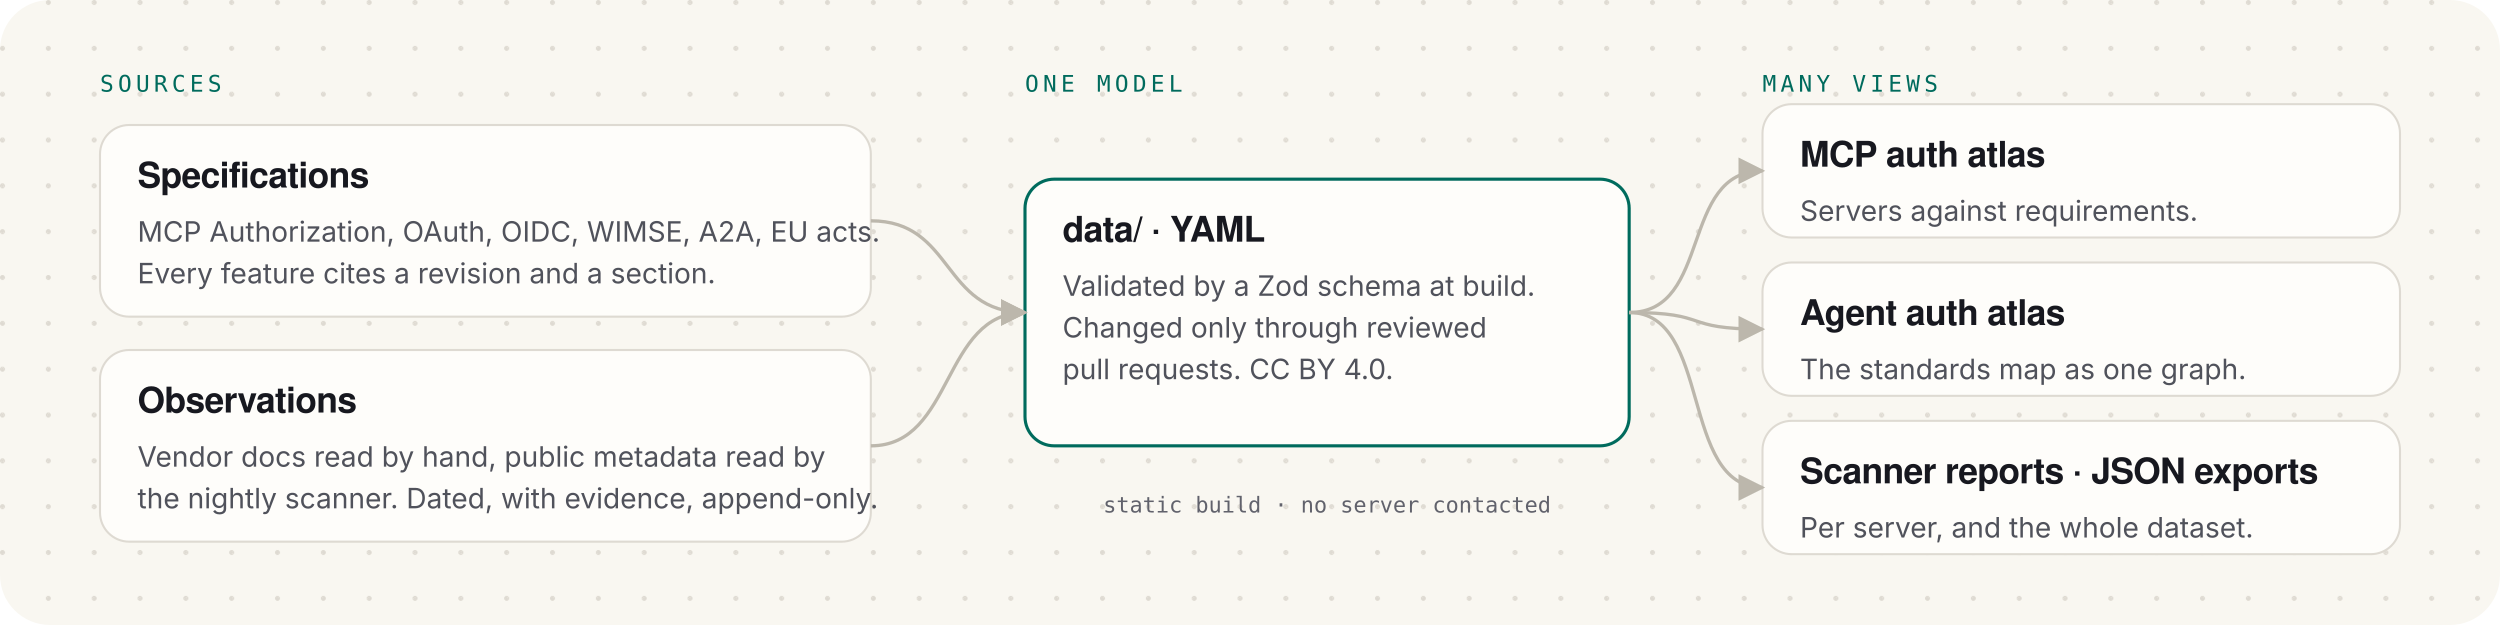
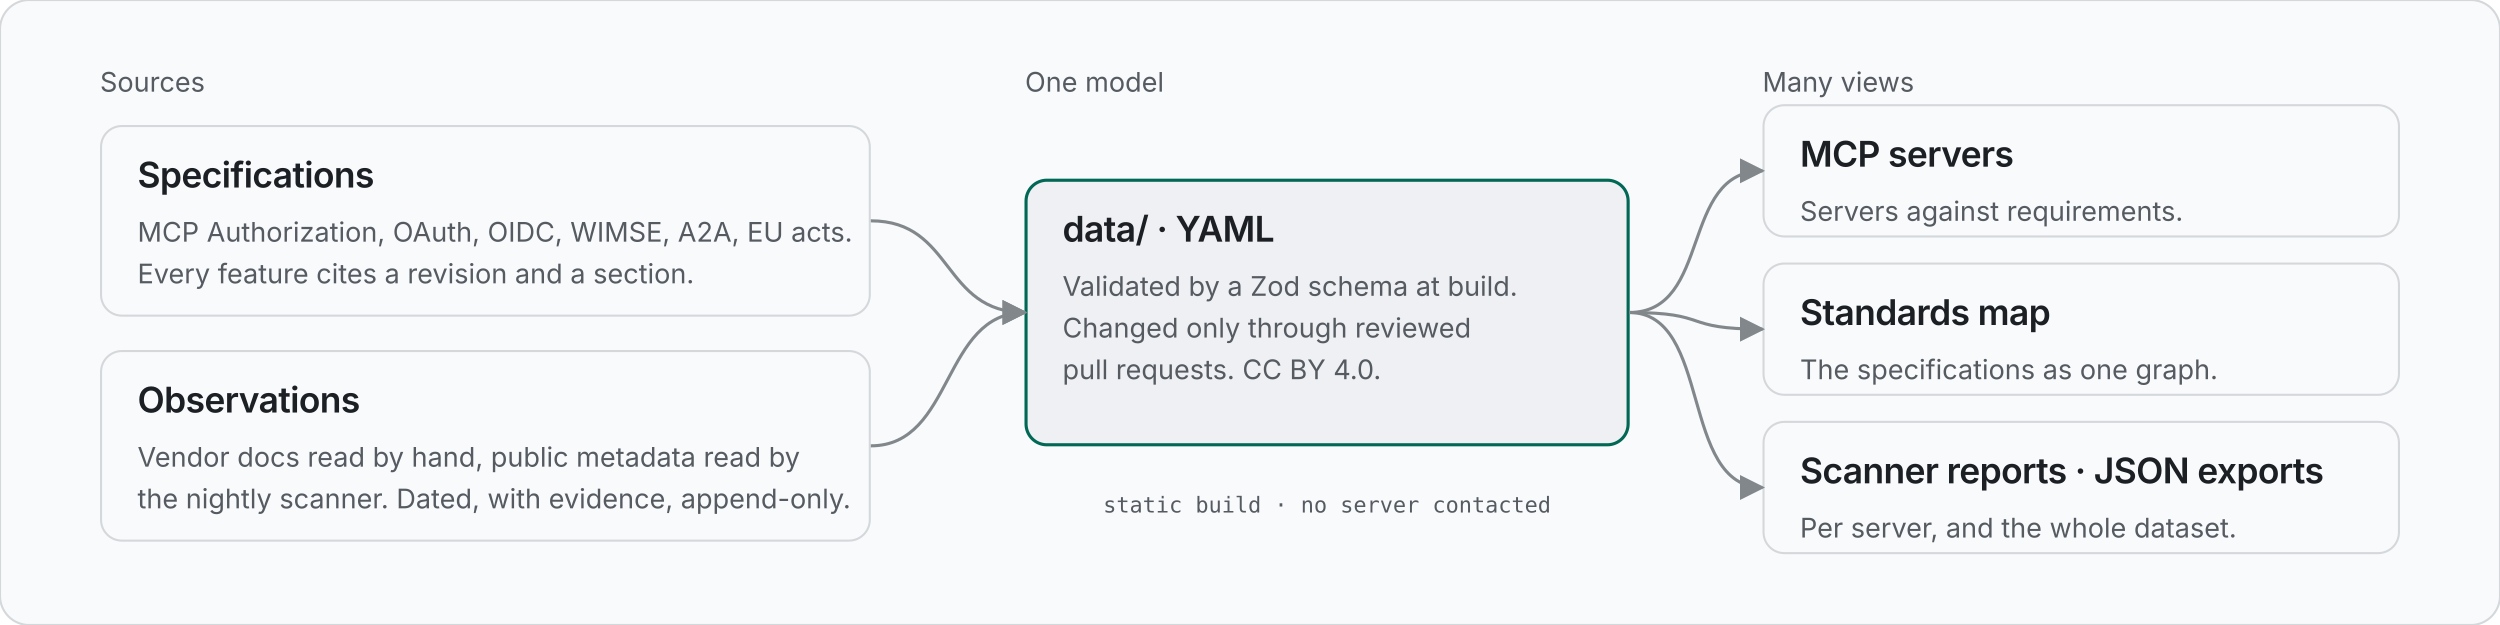
<svg xmlns="http://www.w3.org/2000/svg" width="1200" height="300" viewBox="0 0 1200 300" role="img" aria-labelledby="t2 d2">
  <defs>
    <marker id="arr" viewBox="0 0 10 10" refX="9" refY="5" markerWidth="8" markerHeight="8" orient="auto-start-reverse">
-       <path d="M0 0L10 5L0 10z" fill="#bcb7ac" />
+       <path d="M0 0L10 5L0 10z" fill="#82878c" />
    </marker>
-     <pattern id="dots2" width="22" height="22" patternUnits="userSpaceOnUse">
-       <circle cx="1.2" cy="1.2" r="1.2" fill="#dedad2" />
-     </pattern>
  </defs>
-   <rect width="1200" height="300" rx="24" fill="#f9f7f1" />
-   <rect width="1200" height="300" rx="24" fill="url(#dots2)" />
-   <g font-family="'Geist Mono', ui-monospace, 'SF Mono', Menlo, Consolas, monospace" font-size="11" letter-spacing="2" fill="#006b5d">
-     <text x="48" y="44">SOURCES</text>
-     <text x="492" y="44">ONE MODEL</text>
-     <text x="846" y="44">MANY VIEWS</text>
+   <rect width="1200" height="300" rx="14" fill="#f9fafc" stroke="#d4d8db" />
+   <g font-family="Geist, Inter, 'SF Pro Text', 'Segoe UI', Helvetica, Arial, sans-serif" font-size="13" fill="#565b62">
+     <text x="48" y="44">Sources</text>
+     <text x="492" y="44">One model</text>
+     <text x="846" y="44">Many views</text>
  </g>
-   <rect x="48" y="60" width="370" height="92" rx="14" fill="#fefdfa" stroke="#dedad2" stroke-width="1" />
-   <text x="66" y="90" font-family="'Bricolage Grotesque', 'Avenir Next', 'Segoe UI', Helvetica, Arial, sans-serif" font-weight="700" font-size="17" letter-spacing="-0.3" fill="#17181f">Specifications</text>
-   <text x="66" y="116" font-family="Geist, Inter, 'SF Pro Text', 'Segoe UI', Helvetica, Arial, sans-serif" font-size="13.5" fill="#50525b">MCP Authorization, OAuth, OIDC, WIMSE, A2A, EU acts.</text>
-   <text x="66" y="136" font-family="Geist, Inter, 'SF Pro Text', 'Segoe UI', Helvetica, Arial, sans-serif" font-size="13.5" fill="#50525b">Every feature cites a revision and a section.</text>
-   <rect x="48" y="168" width="370" height="92" rx="14" fill="#fefdfa" stroke="#dedad2" stroke-width="1" />
-   <text x="66" y="198" font-family="'Bricolage Grotesque', 'Avenir Next', 'Segoe UI', Helvetica, Arial, sans-serif" font-weight="700" font-size="17" letter-spacing="-0.3" fill="#17181f">Observations</text>
-   <text x="66" y="224" font-family="Geist, Inter, 'SF Pro Text', 'Segoe UI', Helvetica, Arial, sans-serif" font-size="13.5" fill="#50525b">Vendor docs read by hand, public metadata read by</text>
-   <text x="66" y="244" font-family="Geist, Inter, 'SF Pro Text', 'Segoe UI', Helvetica, Arial, sans-serif" font-size="13.5" fill="#50525b">the nightly scanner. Dated, with evidence, append-only.</text>
-   <rect x="492" y="86" width="290" height="128" rx="14" fill="#fefdfa" stroke="#006b5d" stroke-width="1.5" />
-   <text x="510" y="116" font-family="'Bricolage Grotesque', 'Avenir Next', 'Segoe UI', Helvetica, Arial, sans-serif" font-weight="700" font-size="17" letter-spacing="-0.3" fill="#17181f">data/ · YAML</text>
-   <text x="510" y="142" font-family="Geist, Inter, 'SF Pro Text', 'Segoe UI', Helvetica, Arial, sans-serif" font-size="13.5" fill="#50525b">Validated by a Zod schema at build.</text>
-   <text x="510" y="162" font-family="Geist, Inter, 'SF Pro Text', 'Segoe UI', Helvetica, Arial, sans-serif" font-size="13.5" fill="#50525b">Changed only through reviewed</text>
-   <text x="510" y="182" font-family="Geist, Inter, 'SF Pro Text', 'Segoe UI', Helvetica, Arial, sans-serif" font-size="13.5" fill="#50525b">pull requests. CC BY 4.0.</text>
-   <rect x="846" y="50" width="306" height="64" rx="14" fill="#fefdfa" stroke="#dedad2" stroke-width="1" />
-   <text x="864" y="80" font-family="'Bricolage Grotesque', 'Avenir Next', 'Segoe UI', Helvetica, Arial, sans-serif" font-weight="700" font-size="17" letter-spacing="-0.3" fill="#17181f">MCP auth atlas</text>
-   <text x="864" y="106" font-family="Geist, Inter, 'SF Pro Text', 'Segoe UI', Helvetica, Arial, sans-serif" font-size="13.5" fill="#50525b">Servers against requirements.</text>
-   <rect x="846" y="126" width="306" height="64" rx="14" fill="#fefdfa" stroke="#dedad2" stroke-width="1" />
-   <text x="864" y="156" font-family="'Bricolage Grotesque', 'Avenir Next', 'Segoe UI', Helvetica, Arial, sans-serif" font-weight="700" font-size="17" letter-spacing="-0.3" fill="#17181f">Agent auth atlas</text>
-   <text x="864" y="182" font-family="Geist, Inter, 'SF Pro Text', 'Segoe UI', Helvetica, Arial, sans-serif" font-size="13.5" fill="#50525b">The standards map as one graph.</text>
-   <rect x="846" y="202" width="306" height="64" rx="14" fill="#fefdfa" stroke="#dedad2" stroke-width="1" />
-   <text x="864" y="232" font-family="'Bricolage Grotesque', 'Avenir Next', 'Segoe UI', Helvetica, Arial, sans-serif" font-weight="700" font-size="17" letter-spacing="-0.3" fill="#17181f">Scanner reports · JSON exports</text>
-   <text x="864" y="258" font-family="Geist, Inter, 'SF Pro Text', 'Segoe UI', Helvetica, Arial, sans-serif" font-size="13.5" fill="#50525b">Per server, and the whole dataset.</text>
-   <path d="M418 106 C 458 106, 452 150, 492 150" fill="none" stroke="#bcb7ac" stroke-width="1.6" marker-end="url(#arr)" />
-   <path d="M418 214 C 458 214, 452 150, 492 150" fill="none" stroke="#bcb7ac" stroke-width="1.6" marker-end="url(#arr)" />
-   <path d="M782 150 C 822 150, 806 82, 846 82" fill="none" stroke="#bcb7ac" stroke-width="1.6" marker-end="url(#arr)" />
-   <path d="M782 150 C 822 150, 806 158, 846 158" fill="none" stroke="#bcb7ac" stroke-width="1.6" marker-end="url(#arr)" />
-   <path d="M782 150 C 822 150, 806 234, 846 234" fill="none" stroke="#bcb7ac" stroke-width="1.6" marker-end="url(#arr)" />
-   <text x="637" y="246" text-anchor="middle" font-family="'Geist Mono', ui-monospace, 'SF Mono', Menlo, Consolas, monospace" font-size="10.5" fill="#61626c">static build · no server contacted</text>
+   <rect x="48.5" y="60.5" width="369" height="91" rx="10" fill="#f9fafc" stroke="#d4d8db" stroke-width="1" />
+   <text x="66" y="90" font-family="Geist, Inter, 'SF Pro Text', 'Segoe UI', Helvetica, Arial, sans-serif" font-weight="600" font-size="17" letter-spacing="-0.3" fill="#1c2024">Specifications</text>
+   <text x="66" y="116" font-family="Geist, Inter, 'SF Pro Text', 'Segoe UI', Helvetica, Arial, sans-serif" font-size="13" fill="#565b62">MCP Authorization, OAuth, OIDC, WIMSE, A2A, EU acts.</text>
+   <text x="66" y="136" font-family="Geist, Inter, 'SF Pro Text', 'Segoe UI', Helvetica, Arial, sans-serif" font-size="13" fill="#565b62">Every feature cites a revision and a section.</text>
+   <rect x="48.5" y="168.5" width="369" height="91" rx="10" fill="#f9fafc" stroke="#d4d8db" stroke-width="1" />
+   <text x="66" y="198" font-family="Geist, Inter, 'SF Pro Text', 'Segoe UI', Helvetica, Arial, sans-serif" font-weight="600" font-size="17" letter-spacing="-0.3" fill="#1c2024">Observations</text>
+   <text x="66" y="224" font-family="Geist, Inter, 'SF Pro Text', 'Segoe UI', Helvetica, Arial, sans-serif" font-size="13" fill="#565b62">Vendor docs read by hand, public metadata read by</text>
+   <text x="66" y="244" font-family="Geist, Inter, 'SF Pro Text', 'Segoe UI', Helvetica, Arial, sans-serif" font-size="13" fill="#565b62">the nightly scanner. Dated, with evidence, append-only.</text>
+   <rect x="492.5" y="86.5" width="289" height="127" rx="10" fill="#eef0f3" stroke="#006855" stroke-width="1.5" />
+   <text x="510" y="116" font-family="Geist, Inter, 'SF Pro Text', 'Segoe UI', Helvetica, Arial, sans-serif" font-weight="600" font-size="17" letter-spacing="-0.3" fill="#1c2024">data/ · YAML</text>
+   <text x="510" y="142" font-family="Geist, Inter, 'SF Pro Text', 'Segoe UI', Helvetica, Arial, sans-serif" font-size="13" fill="#565b62">Validated by a Zod schema at build.</text>
+   <text x="510" y="162" font-family="Geist, Inter, 'SF Pro Text', 'Segoe UI', Helvetica, Arial, sans-serif" font-size="13" fill="#565b62">Changed only through reviewed</text>
+   <text x="510" y="182" font-family="Geist, Inter, 'SF Pro Text', 'Segoe UI', Helvetica, Arial, sans-serif" font-size="13" fill="#565b62">pull requests. CC BY 4.0.</text>
+   <rect x="846.5" y="50.5" width="305" height="63" rx="10" fill="#f9fafc" stroke="#d4d8db" stroke-width="1" />
+   <text x="864" y="80" font-family="Geist, Inter, 'SF Pro Text', 'Segoe UI', Helvetica, Arial, sans-serif" font-weight="600" font-size="17" letter-spacing="-0.3" fill="#1c2024">MCP servers</text>
+   <text x="864" y="106" font-family="Geist, Inter, 'SF Pro Text', 'Segoe UI', Helvetica, Arial, sans-serif" font-size="13" fill="#565b62">Servers against requirements.</text>
+   <rect x="846.5" y="126.5" width="305" height="63" rx="10" fill="#f9fafc" stroke="#d4d8db" stroke-width="1" />
+   <text x="864" y="156" font-family="Geist, Inter, 'SF Pro Text', 'Segoe UI', Helvetica, Arial, sans-serif" font-weight="600" font-size="17" letter-spacing="-0.3" fill="#1c2024">Standards map</text>
+   <text x="864" y="182" font-family="Geist, Inter, 'SF Pro Text', 'Segoe UI', Helvetica, Arial, sans-serif" font-size="13" fill="#565b62">The specifications as one graph.</text>
+   <rect x="846.5" y="202.5" width="305" height="63" rx="10" fill="#f9fafc" stroke="#d4d8db" stroke-width="1" />
+   <text x="864" y="232" font-family="Geist, Inter, 'SF Pro Text', 'Segoe UI', Helvetica, Arial, sans-serif" font-weight="600" font-size="17" letter-spacing="-0.3" fill="#1c2024">Scanner reports · JSON exports</text>
+   <text x="864" y="258" font-family="Geist, Inter, 'SF Pro Text', 'Segoe UI', Helvetica, Arial, sans-serif" font-size="13" fill="#565b62">Per server, and the whole dataset.</text>
+   <path d="M418 106 C 458 106, 452 150, 492 150" fill="none" stroke="#82878c" stroke-width="1.5" marker-end="url(#arr)" />
+   <path d="M418 214 C 458 214, 452 150, 492 150" fill="none" stroke="#82878c" stroke-width="1.5" marker-end="url(#arr)" />
+   <path d="M782 150 C 822 150, 806 82, 846 82" fill="none" stroke="#82878c" stroke-width="1.5" marker-end="url(#arr)" />
+   <path d="M782 150 C 822 150, 806 158, 846 158" fill="none" stroke="#82878c" stroke-width="1.5" marker-end="url(#arr)" />
+   <path d="M782 150 C 822 150, 806 234, 846 234" fill="none" stroke="#82878c" stroke-width="1.5" marker-end="url(#arr)" />
+   <text x="637" y="246" text-anchor="middle" font-family="'Geist Mono', ui-monospace, 'SF Mono', Menlo, Consolas, monospace" font-size="10.5" fill="#565b62">static build · no server contacted</text>
</svg>
